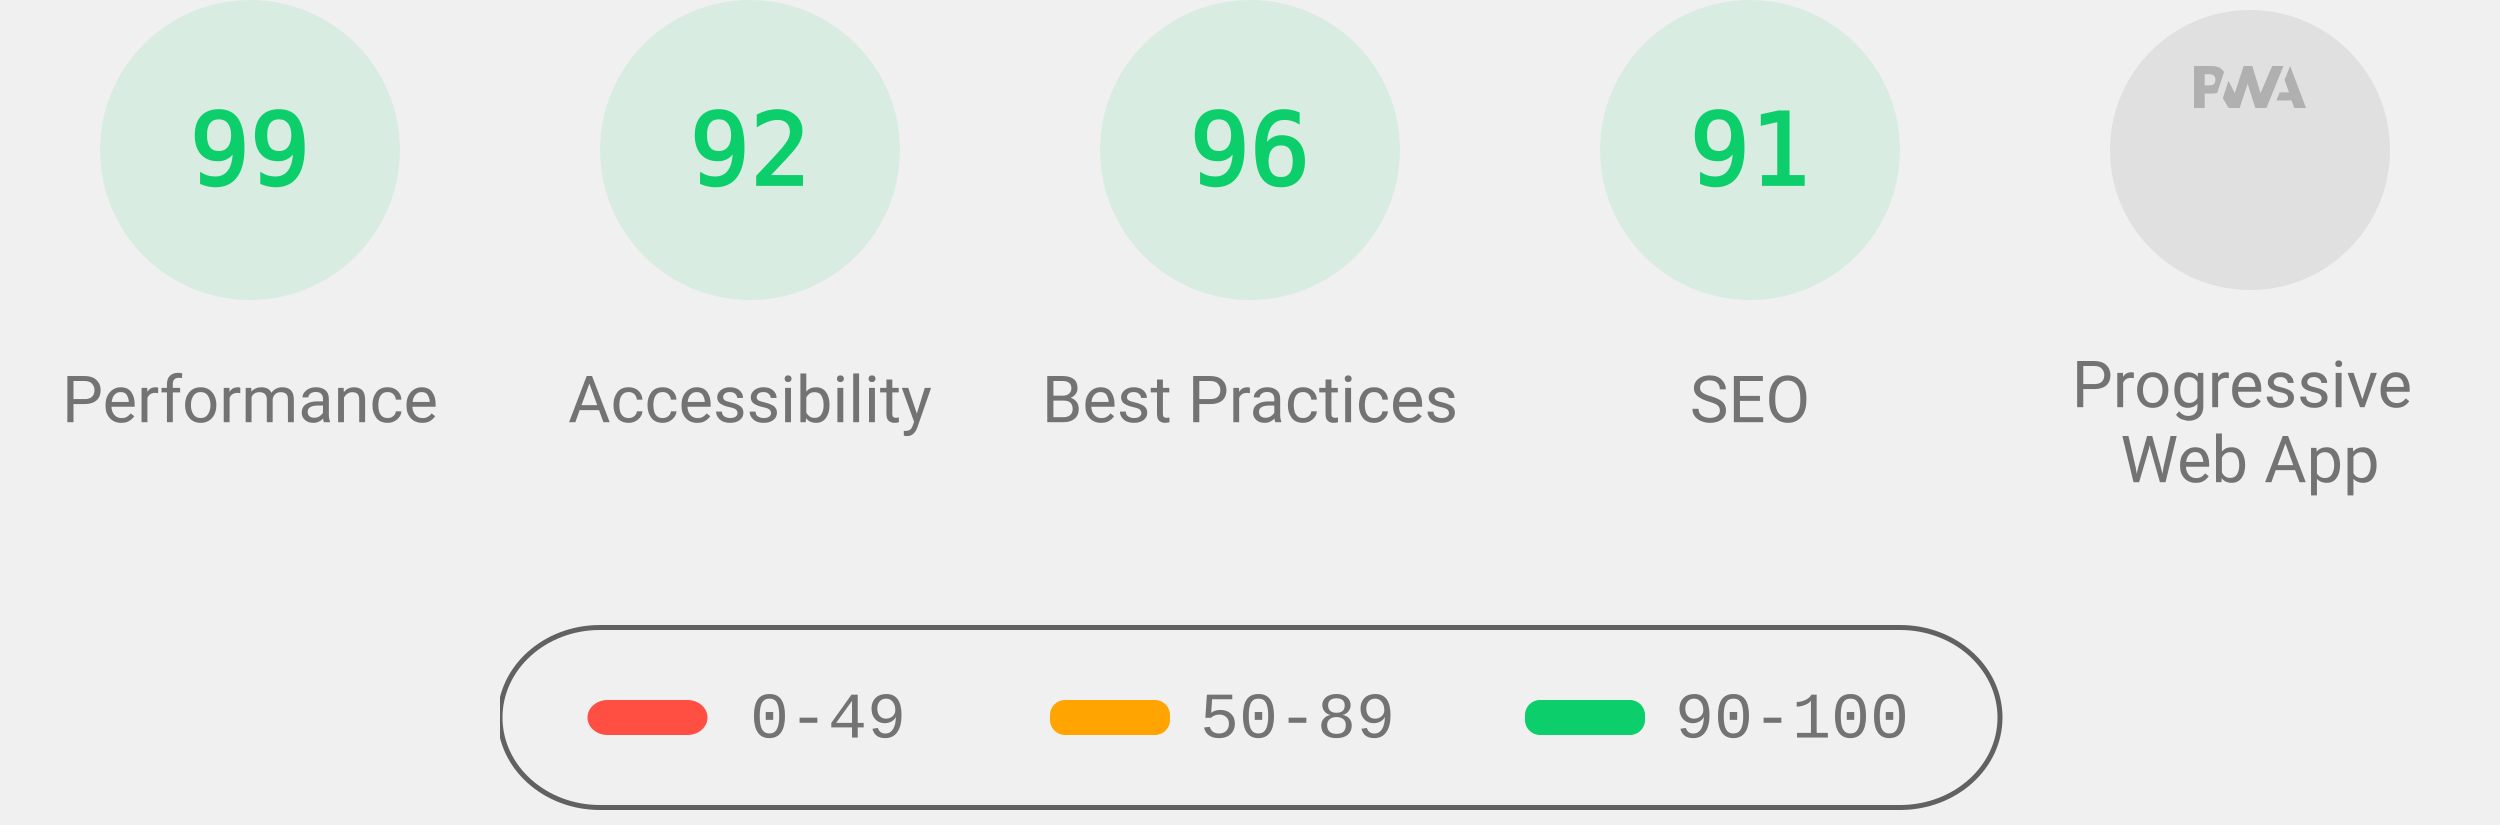
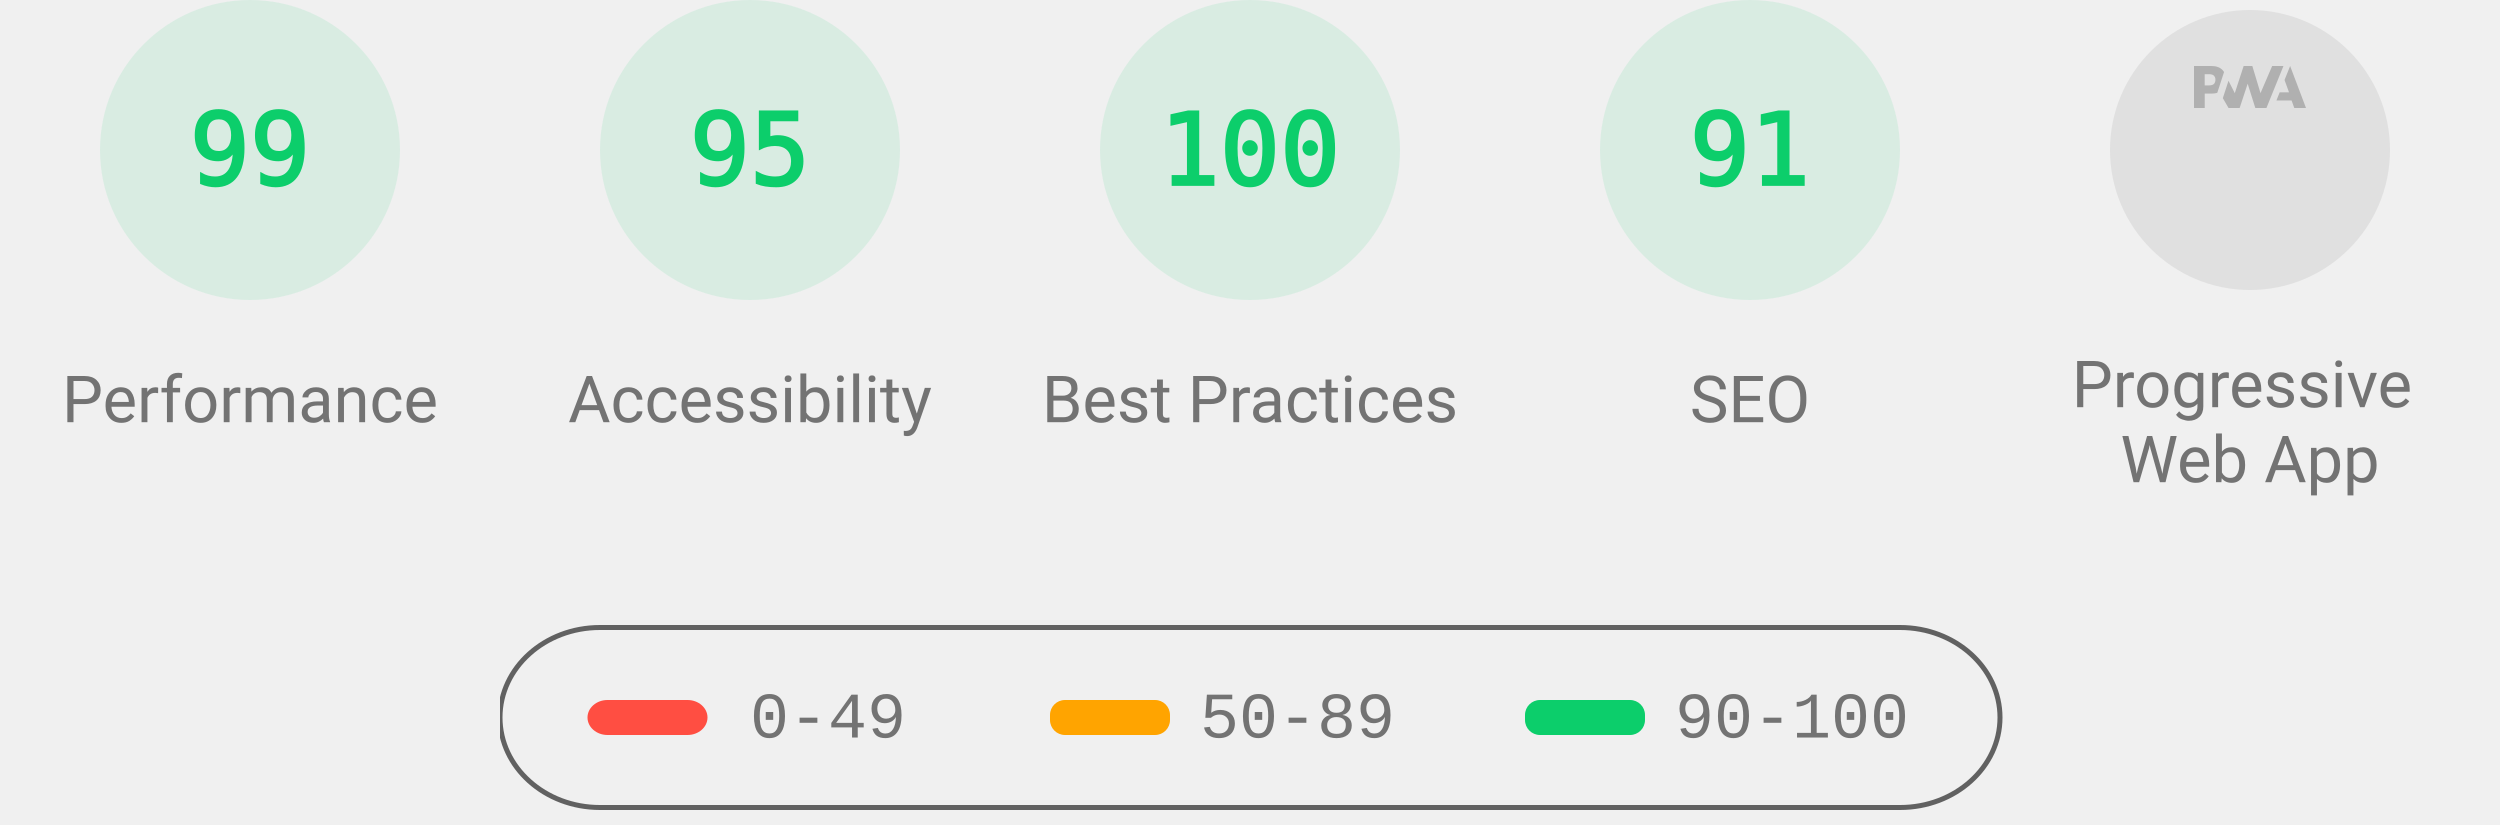
<svg xmlns="http://www.w3.org/2000/svg" class="theme--agnostic" fill="none" width="1000" height="330">
  <style>
			.gauge-base {
				opacity: 0.1
			}

			.gauge-arc {
				fill: none;
				animation-delay: 250ms;
				stroke-linecap: round;
				transform: rotate(-90deg);
				transform-origin: 100px 60px;
				animation: load-gauge 1s ease forwards
			}

			.guage-text {
				font-size: 40px;
				font-family: monospace;
				text-align: center
			}

			.guage-red {
				color: #ff4e42;
				fill: #ff4e42;
				stroke: #ff4e42
			}
			.guage-orange {
				color: #ffa400;
				fill: #ffa400;
				stroke: #ffa400
			}
			.guage-green {
				color: #0cce6b;
				fill: #0cce6b;
				stroke: #0cce6b
			}
			.theme--agnostic .guage-undefined {
				color: #5c5c5c;
				fill: #5c5c5c;
				stroke: #5c5c5c
			}
			.theme--light .guage-undefined {
				color: #1e1e1e;
				fill: #1e1e1e;
				stroke: #1e1e1e
			}
			.theme--dark .guage-undefined {
				color: #f5f5f5;
				fill: #f5f5f5;
				stroke: #f5f5f5
			}

			.guage-title {
				stroke: none;
				font-size: 26px;
				line-height: 26px;
				font-family: Roboto, Halvetica, Arial, sans-serif
			}
			.metric.guage-title {
				font-family: 'Courier New', Courier, monospace
			}
			.theme--agnostic .guage-title {
				color: #737373;
				fill: #737373
			}
			.theme--light .guage-title {
				color: #212121;
				fill: #212121
			}
			.theme--dark .guage-title {
				color: #f5f5f5;
				fill: #f5f5f5
			}

			@keyframes load-gauge {
				from {
					stroke-dasharray: 0 352.858
				}
			}
			.lh-gauge--pwa__disc {
				fill: #e0e0e0
			}
			.lh-gauge--pwa__logo {
				position: relative;
				fill: #b0b0b0
			}
			.lh-gauge--pwa__invisible {
				display: none
			}
			.lh-gauge--pwa__visible {
				display: inline
			}
			.guage-invisible {
				display: none
			}
			.lh-gauge--pwa__logo--primary-color {
				fill: #304ffe
			}
			.theme--agnostic .lh-gauge--pwa__logo--secondary-color {
				fill: #787878
			}
			.theme--light .lh-gauge--pwa__logo--secondary-color {
				fill: #3d3d3d
			}
			.theme--dark .lh-gauge--pwa__logo--secondary-color {
				fill: #d8b6b6
			}
			.theme--light #svg_2 {
				stroke: #00000022
			}
			.theme--agnostic #svg_2 {
				stroke: #616161
			}
			.theme--light #svg_2 {
				stroke: #00000022
			}
			.theme--dark #svg_2 {
				stroke: #f5f5f566
			}
		</style>
  <svg class="guage-div guage-perf guage-green" viewBox="0 0 200 200" width="200" height="200" x="0" y="0">
    <circle class="gauge-base" r="56" cx="100" cy="60" stroke-width="8" />
    <circle class="gauge-arc guage-arc-1" r="56" cx="100" cy="60" stroke-width="8" style="stroke-dasharray: 348.339, 351.858;" />
    <text class="guage-text" x="100px" y="60px" alignment-baseline="central" dominant-baseline="central" text-anchor="middle">99</text>
    <text class="guage-title" x="100px" y="160px" alignment-baseline="central" dominant-baseline="central" text-anchor="middle">Performance</text>
  </svg>,<svg class="guage-div guage-perf guage-green" viewBox="0 0 200 200" width="200" height="200" x="200" y="0">
    <circle class="gauge-base" r="56" cx="100" cy="60" stroke-width="8" />
-     <circle class="gauge-arc guage-arc-1" r="56" cx="100" cy="60" stroke-width="8" style="stroke-dasharray: 323.709, 351.858;" />
-     <text class="guage-text" x="100px" y="60px" alignment-baseline="central" dominant-baseline="central" text-anchor="middle">92</text>
+     <circle class="gauge-arc guage-arc-1" r="56" cx="100" cy="60" stroke-width="8" style="stroke-dasharray: 334.265, 351.858;" />
+     <text class="guage-text" x="100px" y="60px" alignment-baseline="central" dominant-baseline="central" text-anchor="middle">95</text>
    <text class="guage-title" x="100px" y="160px" alignment-baseline="central" dominant-baseline="central" text-anchor="middle">Accessibility</text>
  </svg>,<svg class="guage-div guage-perf guage-green" viewBox="0 0 200 200" width="200" height="200" x="400" y="0">
    <circle class="gauge-base" r="56" cx="100" cy="60" stroke-width="8" />
-     <circle class="gauge-arc guage-arc-1" r="56" cx="100" cy="60" stroke-width="8" style="stroke-dasharray: 337.784, 351.858;" />
-     <text class="guage-text" x="100px" y="60px" alignment-baseline="central" dominant-baseline="central" text-anchor="middle">96</text>
+     <circle class="gauge-arc guage-arc-1" r="56" cx="100" cy="60" stroke-width="8" style="stroke-dasharray: 351.858, 351.858;" />
+     <text class="guage-text" x="100px" y="60px" alignment-baseline="central" dominant-baseline="central" text-anchor="middle">100</text>
    <text class="guage-title" x="100px" y="160px" alignment-baseline="central" dominant-baseline="central" text-anchor="middle">Best Practices</text>
  </svg>,<svg class="guage-div guage-perf guage-green" viewBox="0 0 200 200" width="200" height="200" x="600" y="0">
    <circle class="gauge-base" r="56" cx="100" cy="60" stroke-width="8" />
    <circle class="gauge-arc guage-arc-1" r="56" cx="100" cy="60" stroke-width="8" style="stroke-dasharray: 320.191, 351.858;" />
    <text class="guage-text" x="100px" y="60px" alignment-baseline="central" dominant-baseline="central" text-anchor="middle">91</text>
    <text class="guage-title" x="100px" y="160px" alignment-baseline="central" dominant-baseline="central" text-anchor="middle">SEO</text>
  </svg>,<svg class="guage-div guage-pwa" viewBox="0 0 200 200" width="200" height="200" x="800" y="0">
    <svg viewBox="0 0 60 60" width="112" height="112" x="44" y="4">
      <defs>
        <linearGradient id="lh-gauge--pwa__check-circle__gradient-0" x1="50%" y1="0%" x2="50%" y2="100%">
          <stop stop-color="#00C852" offset="0%" />
          <stop stop-color="#009688" offset="100%" />
        </linearGradient>
        <linearGradient id="lh-gauge--pwa__installable__shadow-gradient-0" x1="76.056%" x2="24.111%" y1="82.995%" y2="24.735%">
          <stop stop-color="#A5D6A7" offset="0%" />
          <stop stop-color="#80CBC4" offset="100%" />
        </linearGradient>
        <linearGradient id="lh-gauge--pwa__fast-reliable__shadow-gradient-0" x1="76.056%" y1="82.995%" x2="25.678%" y2="26.493%">
          <stop stop-color="#64B5F6" offset="0%" />
          <stop stop-color="#2979FF" offset="100%" />
        </linearGradient>
        <g id="lh-gauge--pwa__fast-reliable-badge-0">
          <circle fill="#FFFFFF" cx="10" cy="10" r="10" />
          <path fill="#304FFE" d="M10 3.58l5.25 2.34v3.5c0 3.23-2.24 6.26-5.25 7-3.01-.74-5.25-3.77-5.25-7v-3.5L10 3.58zm-.47 10.74l2.76-4.83.03-.07c.04-.08 0-.24-.22-.24h-1.64l.47-3.26h-.47l-2.7 4.77c-.02.01.05-.1-.04.05-.09.16-.1.31.18.31h1.63l-.47 3.27h.47z" />
        </g>
        <g id="lh-gauge--pwa__installable-badge-0">
          <circle fill="#FFFFFF" cx="10" cy="10" r="10" />
          <path fill="#009688" d="M10 4.167A5.835 5.835 0 0 0 4.167 10 5.835 5.835 0 0 0 10 15.833 5.835 5.835 0 0 0 15.833 10 5.835 5.835 0 0 0 10 4.167zm2.917 6.416h-2.334v2.334H9.417v-2.334H7.083V9.417h2.334V7.083h1.166v2.334h2.334v1.166z" />
        </g>
      </defs>
      <g stroke="none" fill-rule="nonzero">
        <circle class="lh-gauge--pwa__disc" cx="30" cy="30" r="30" />
        <g class="lh-gauge--pwa__logo">
          <path d="M35.66 19.39l.7-1.75h2L37.4 15 38.6 12l3.4 9h-2.51l-.58-1.61z" />
          <path d="M33.52 21l3.65-9h-2.42l-2.5 5.82L30.5 12h-1.86l-1.9 5.82-1.35-2.65-1.21 3.72L25.4 21h2.38l1.72-5.2 1.64 5.2z" />
          <path fill-rule="nonzero" d="M20.3 17.91h1.48c.45 0 .85-.05 1.2-.15l.39-1.18 1.07-3.3a2.64 2.64 0 0 0-.28-.37c-.55-.6-1.36-.91-2.42-.91H18v9h2.3V17.9zm1.96-3.84c.22.22.33.5.33.87 0 .36-.1.65-.29.87-.2.23-.59.35-1.15.35h-.86v-2.41h.87c.52 0 .89.1 1.1.32z" />
        </g>
        <rect class="lh-gauge--pwa__component lh-gauge--pwa__na-line lh-gauge--pwa__invisible" fill="#FFFFFF" x="20" y="32" width="20" height="4" rx="2" />
        <g class="lh-gauge--pwa__component lh-gauge--pwa__fast-reliable-badge lh-gauge--pwa__invisible" transform="translate(20, 29)">
          <path fill="url(#lh-gauge--pwa__fast-reliable__shadow-gradient-0)" d="M33.63 19.49A30 30 0 0 1 16.2 30.36L3 17.14 17.14 3l16.49 16.49z" />
          <use href="#lh-gauge--pwa__fast-reliable-badge-0" />
        </g>
        <g class="lh-gauge--pwa__component lh-gauge--pwa__installable-badge lh-gauge--pwa__invisible" transform="translate(20, 29)">
          <path fill="url(#lh-gauge--pwa__installable__shadow-gradient-0)" d="M33.629 19.487c-4.272 5.453-10.391 9.39-17.415 10.869L3 17.142 17.142 3 33.63 19.487z" />
          <use href="#lh-gauge--pwa__installable-badge-0" />
        </g>
        <g class="lh-gauge--pwa__component lh-gauge--pwa__fast-reliable-installable-badges lh-gauge--pwa__invisible">
          <g transform="translate(8, 29)">
            <path fill="url(#lh-gauge--pwa__fast-reliable__shadow-gradient-0)" d="M16.321 30.463L3 17.143 17.142 3l22.365 22.365A29.864 29.864 0 0 1 22 31c-1.942 0-3.84-.184-5.679-.537z" />
            <use href="#lh-gauge--pwa__fast-reliable-badge-0" />
          </g>
          <g transform="translate(32, 29)">
            <path fill="url(#lh-gauge--pwa__installable__shadow-gradient-0)" d="M25.982 11.84a30.107 30.107 0 0 1-13.08 15.203L3 17.143 17.142 3l8.84 8.84z" />
            <use href="#lh-gauge--pwa__installable-badge-0" />
          </g>
        </g>
        <g class="lh-gauge--pwa__component lh-gauge--pwa__check-circle lh-gauge--pwa__invisible" transform="translate(18, 28)">
          <circle fill="#FFFFFF" cx="12" cy="12" r="12" />
          <path fill="url(#lh-gauge--pwa__check-circle__gradient-0)" d="M12 2a10 10 0 1 0 0 20 10 10 0 0 0 0-20zm-2 15l-5-5 1.41-1.41L10 14.17l7.59-7.59L19 8l-9 9z" />
        </g>
      </g>
    </svg>
    <text class="guage-title" y="160px" alignment-baseline="central" dominant-baseline="central" text-anchor="middle">
      <tspan x="100px" dy="-6px">Progressive</tspan>
      <tspan x="100px" dy="30px">Web App</tspan>
    </text>
  </svg>
  <svg width="604" height="76" x="200" y="250">
    <g>
      <rect fill="none" id="canvas_background" height="80" width="604" y="-1" x="-1" />
      <g display="none" overflow="visible" y="0" x="0" height="100%" width="100%" id="canvasGrid">
        <rect fill="url(#gridpattern)" stroke-width="0" y="0" x="0" height="100%" width="100%" />
      </g>
    </g>
    <g>
      <rect fill-opacity="0" stroke-width="2" rx="40" id="svg_2" height="72" width="600" y="1" x="0" fill="#000000" />
      <rect stroke="#000" rx="8" id="svg_3" height="14" width="48" y="30" x="35" stroke-opacity="null" stroke-width="0" fill="#ff4e42" />
      <rect stroke="#000" rx="6" id="svg_4" height="14" width="48" y="30" x="220" stroke-opacity="null" stroke-width="0" fill="#ffa400" />
      <rect stroke="#000" rx="6" id="svg_5" height="14" width="48" y="30" x="410" stroke-opacity="null" stroke-width="0" fill="#0cce6b" />
      <text class="metric guage-title" xml:space="preserve" text-anchor="start" font-size="26" id="svg_6" y="45" x="100" stroke-opacity="null" stroke-width="0" stroke="#000">0-49</text>
      <text class="metric guage-title" xml:space="preserve" text-anchor="start" font-size="26" id="svg_7" y="45" x="280" stroke-opacity="null" stroke-width="0" stroke="#000">50-89</text>
      <text class="metric guage-title" xml:space="preserve" text-anchor="start" font-size="26" id="svg_8" y="45" x="470" stroke-opacity="null" stroke-width="0" stroke="#000">90-100</text>
    </g>
  </svg>
</svg>
